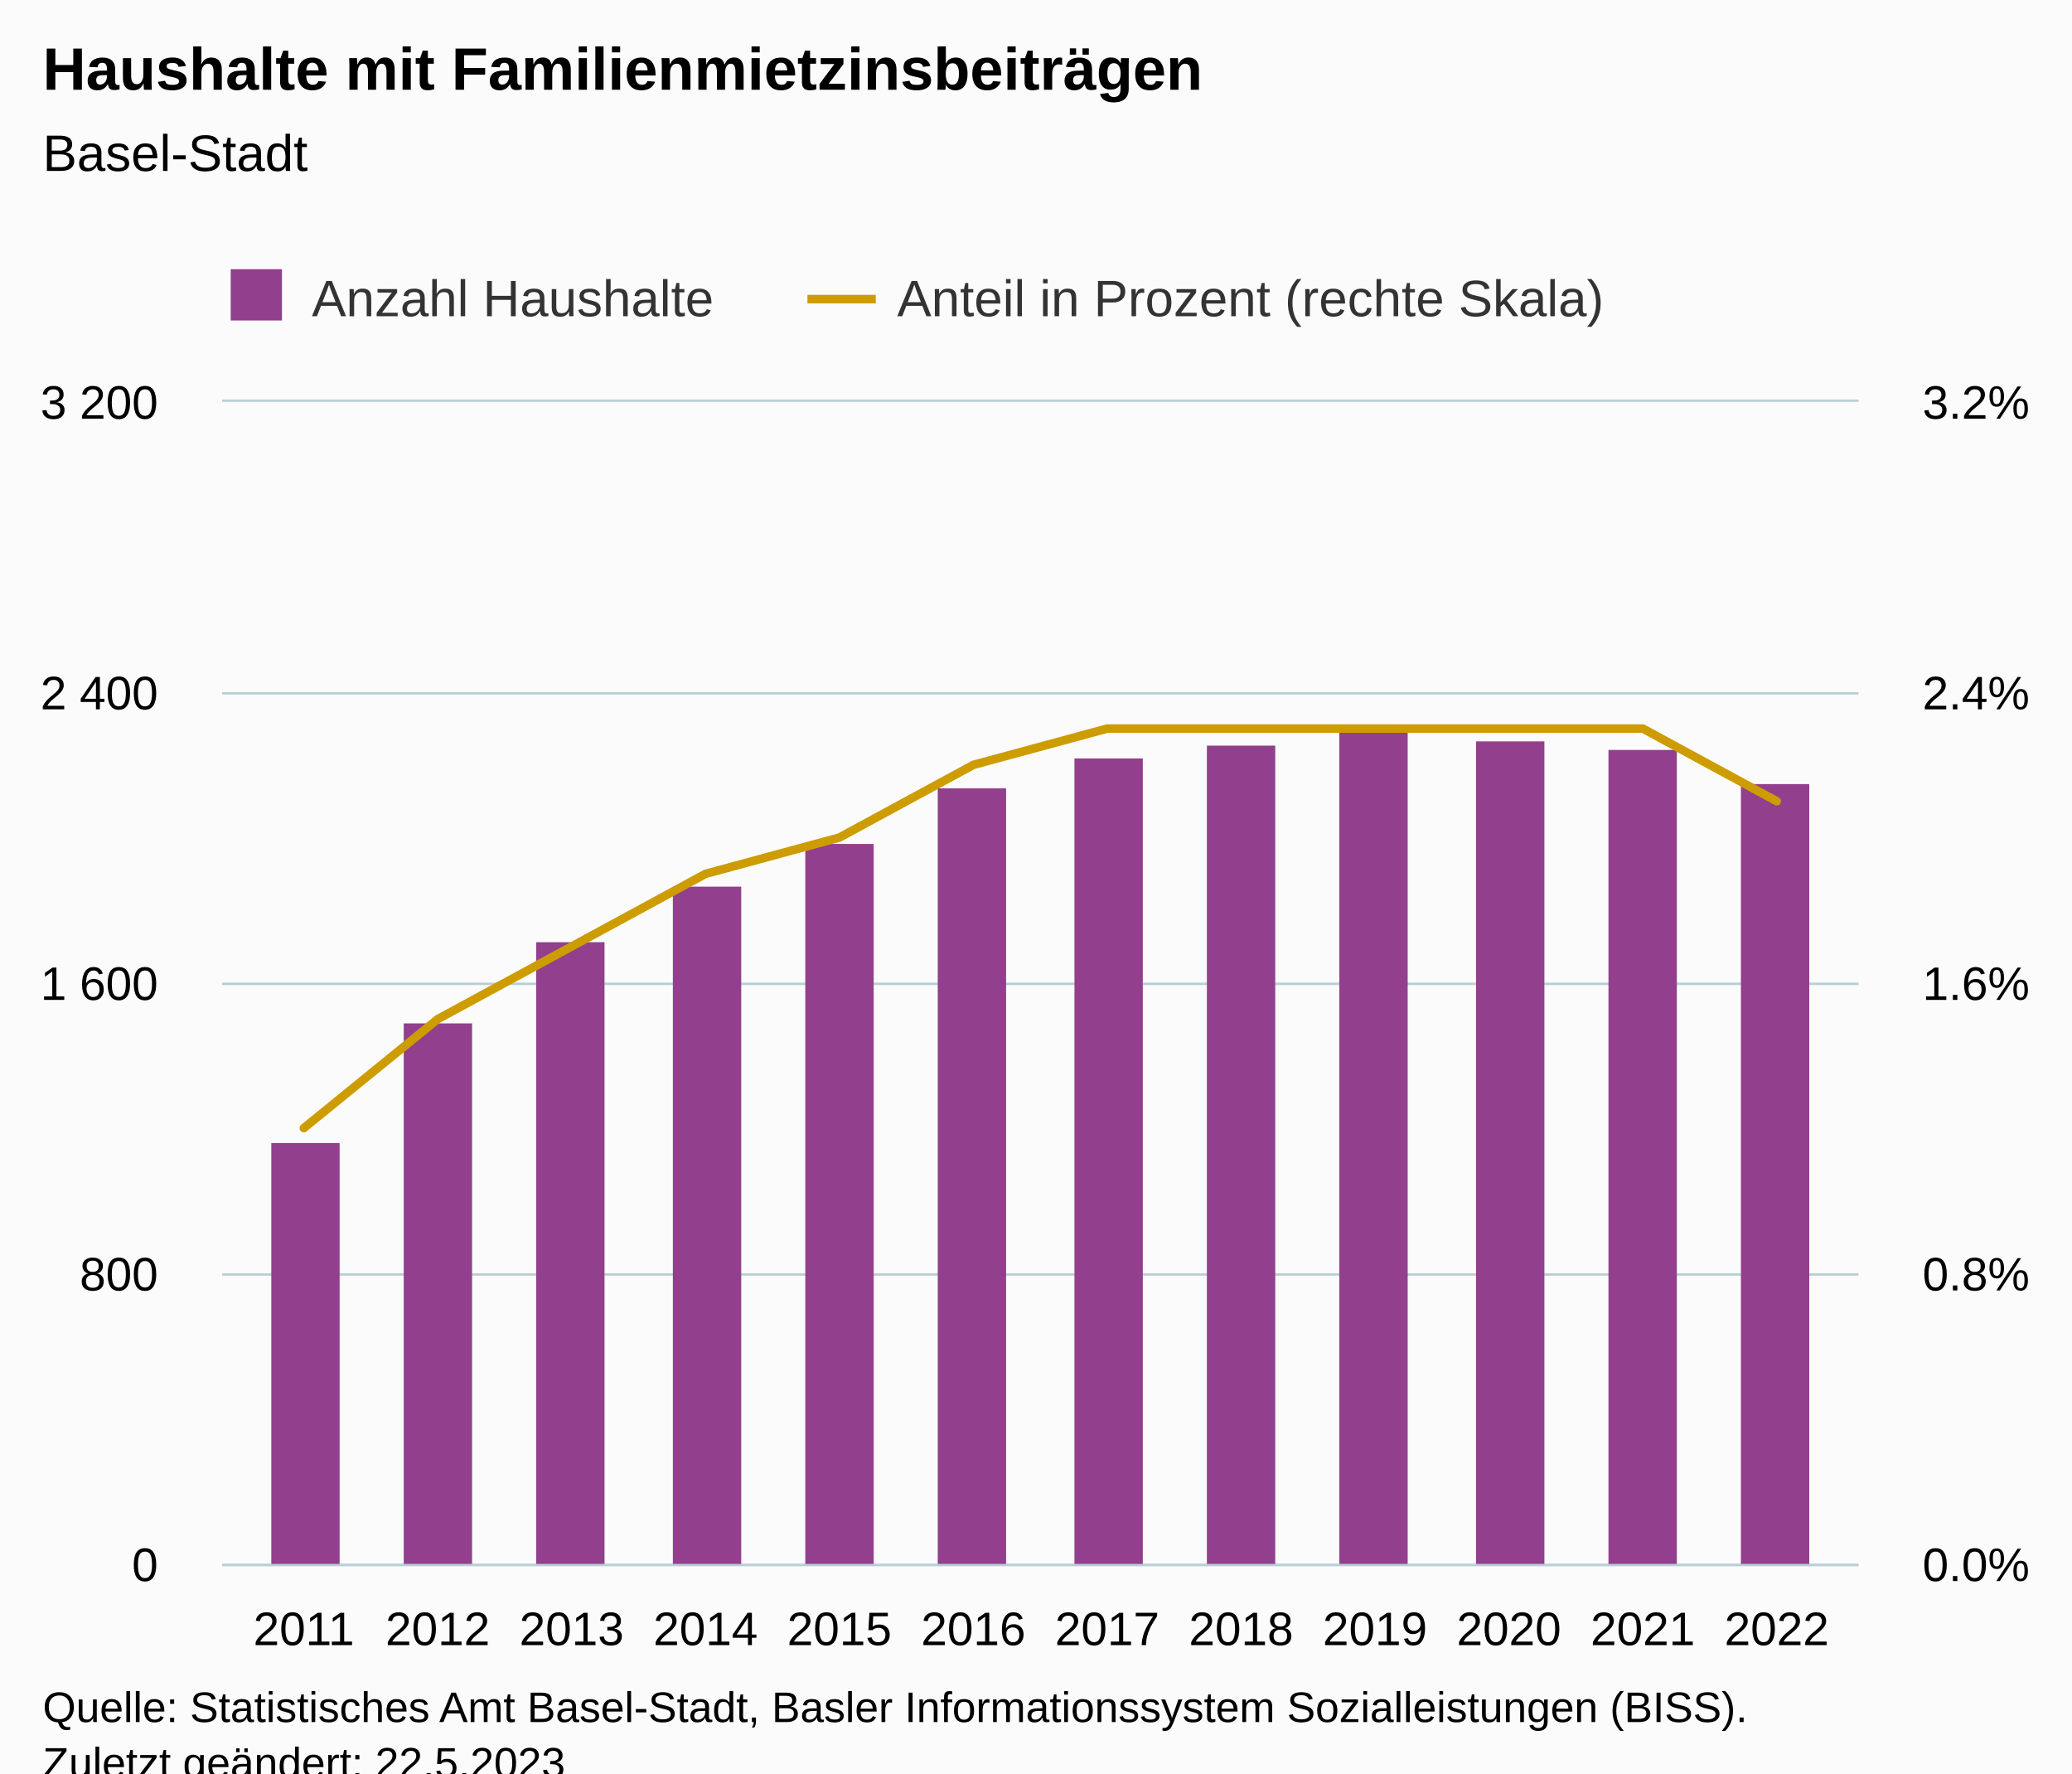
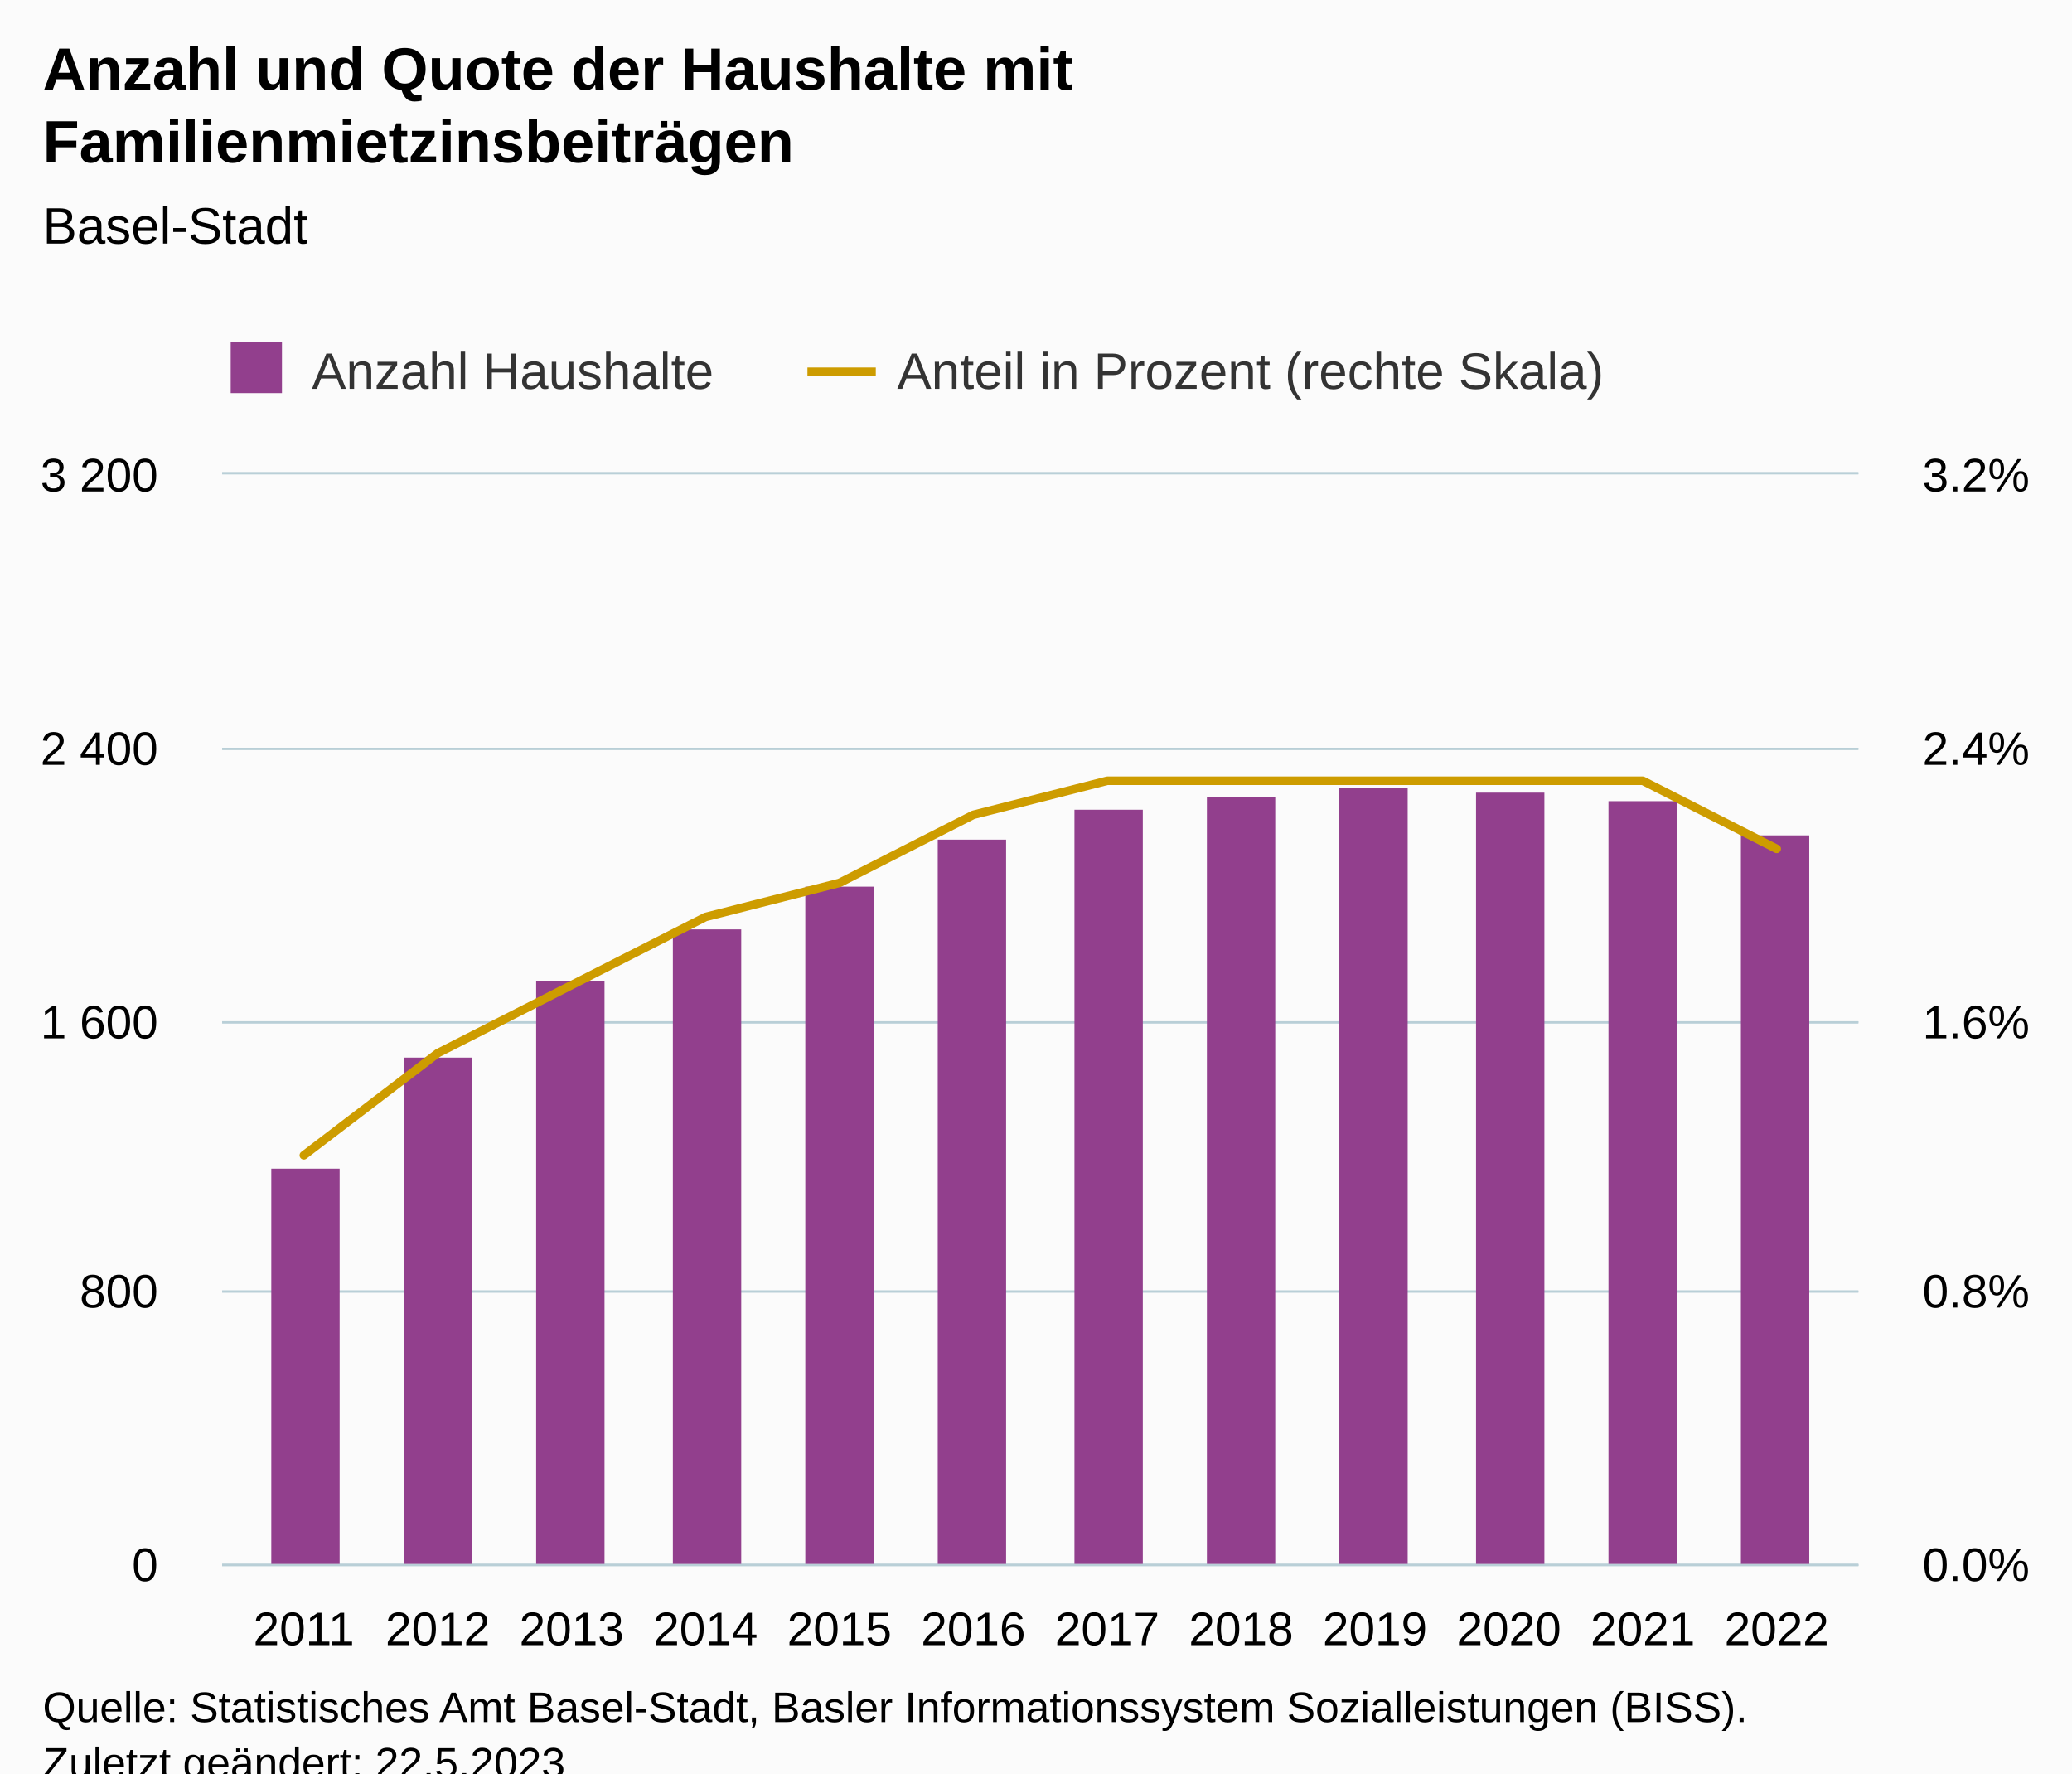
<svg xmlns="http://www.w3.org/2000/svg" version="1.1" class="highcharts-root" style="font-family:Arial;font-size:12px;" viewBox="0 0 485 415">
  <defs>
-     <clipPath id="highcharts-ri1blwo-33-">
-       <rect x="0" y="0" width="383" height="272" fill="none" />
+     <clipPath id="highcharts-hedmemq-33-">
+       <rect x="0" y="0" width="383" height="255" fill="none" />
    </clipPath>
-     <clipPath id="highcharts-ri1blwo-46-">
-       <rect x="0" y="0" width="383" height="272" fill="none" />
+     <clipPath id="highcharts-hedmemq-46-">
+       <rect x="0" y="0" width="383" height="255" fill="none" />
    </clipPath>
-     <clipPath id="highcharts-ri1blwo-59-">
-       <rect x="0" y="0" width="383" height="272" fill="none" />
+     <clipPath id="highcharts-hedmemq-59-">
+       <rect x="0" y="0" width="383" height="255" fill="none" />
    </clipPath>
-     <clipPath id="highcharts-ri1blwo-60-">
-       <rect x="52" y="94" width="383" height="272" fill="none" />
+     <clipPath id="highcharts-hedmemq-60-">
+       <rect x="52" y="111" width="383" height="255" fill="none" />
    </clipPath>
  </defs>
  <rect fill="#fbfbfb" class="highcharts-background" x="0" y="0" width="485" height="428" rx="0" ry="0" />
-   <rect fill="none" class="highcharts-plot-background" x="52" y="94" width="383" height="272" />
+   <rect fill="none" class="highcharts-plot-background" x="52" y="111" width="383" height="255" />
  <g class="highcharts-pane-group" data-z-index="0" />
  <g class="highcharts-grid highcharts-xaxis-grid" data-z-index="1">
-     <path fill="none" data-z-index="1" class="highcharts-grid-line" d="M 70.5 94 L 70.5 366" opacity="1" />
-     <path fill="none" data-z-index="1" class="highcharts-grid-line" d="M 101.5 94 L 101.5 366" opacity="1" />
-     <path fill="none" data-z-index="1" class="highcharts-grid-line" d="M 133.5 94 L 133.5 366" opacity="1" />
-     <path fill="none" data-z-index="1" class="highcharts-grid-line" d="M 164.5 94 L 164.5 366" opacity="1" />
-     <path fill="none" data-z-index="1" class="highcharts-grid-line" d="M 195.5 94 L 195.5 366" opacity="1" />
-     <path fill="none" data-z-index="1" class="highcharts-grid-line" d="M 227.5 94 L 227.5 366" opacity="1" />
-     <path fill="none" data-z-index="1" class="highcharts-grid-line" d="M 258.5 94 L 258.5 366" opacity="1" />
-     <path fill="none" data-z-index="1" class="highcharts-grid-line" d="M 290.5 94 L 290.5 366" opacity="1" />
-     <path fill="none" data-z-index="1" class="highcharts-grid-line" d="M 321.5 94 L 321.5 366" opacity="1" />
-     <path fill="none" data-z-index="1" class="highcharts-grid-line" d="M 352.5 94 L 352.5 366" opacity="1" />
-     <path fill="none" data-z-index="1" class="highcharts-grid-line" d="M 384.5 94 L 384.5 366" opacity="1" />
-     <path fill="none" data-z-index="1" class="highcharts-grid-line" d="M 415.5 94 L 415.5 366" opacity="1" />
+     <path fill="none" data-z-index="1" class="highcharts-grid-line" d="M 70.5 111 L 70.5 366" opacity="1" />
+     <path fill="none" data-z-index="1" class="highcharts-grid-line" d="M 101.5 111 L 101.5 366" opacity="1" />
+     <path fill="none" data-z-index="1" class="highcharts-grid-line" d="M 133.5 111 L 133.5 366" opacity="1" />
+     <path fill="none" data-z-index="1" class="highcharts-grid-line" d="M 164.5 111 L 164.5 366" opacity="1" />
+     <path fill="none" data-z-index="1" class="highcharts-grid-line" d="M 195.5 111 L 195.5 366" opacity="1" />
+     <path fill="none" data-z-index="1" class="highcharts-grid-line" d="M 227.5 111 L 227.5 366" opacity="1" />
+     <path fill="none" data-z-index="1" class="highcharts-grid-line" d="M 258.5 111 L 258.5 366" opacity="1" />
+     <path fill="none" data-z-index="1" class="highcharts-grid-line" d="M 290.5 111 L 290.5 366" opacity="1" />
+     <path fill="none" data-z-index="1" class="highcharts-grid-line" d="M 321.5 111 L 321.5 366" opacity="1" />
+     <path fill="none" data-z-index="1" class="highcharts-grid-line" d="M 352.5 111 L 352.5 366" opacity="1" />
+     <path fill="none" data-z-index="1" class="highcharts-grid-line" d="M 384.5 111 L 384.5 366" opacity="1" />
+     <path fill="none" data-z-index="1" class="highcharts-grid-line" d="M 415.5 111 L 415.5 366" opacity="1" />
  </g>
  <g class="highcharts-grid highcharts-yaxis-grid" data-z-index="1">
    <path fill="none" stroke="#B9CFD7" stroke-width="0.5" data-z-index="1" class="highcharts-grid-line" d="M 52 366.25 L 435 366.25" opacity="1" />
-     <path fill="none" stroke="#B9CFD7" stroke-width="0.5" data-z-index="1" class="highcharts-grid-line" d="M 52 298.25 L 435 298.25" opacity="1" />
-     <path fill="none" stroke="#B9CFD7" stroke-width="0.5" data-z-index="1" class="highcharts-grid-line" d="M 52 230.25 L 435 230.25" opacity="1" />
-     <path fill="none" stroke="#B9CFD7" stroke-width="0.5" data-z-index="1" class="highcharts-grid-line" d="M 52 162.25 L 435 162.25" opacity="1" />
-     <path fill="none" stroke="#B9CFD7" stroke-width="0.5" data-z-index="1" class="highcharts-grid-line" d="M 52 93.75 L 435 93.75" opacity="1" />
+     <path fill="none" stroke="#B9CFD7" stroke-width="0.5" data-z-index="1" class="highcharts-grid-line" d="M 52 302.25 L 435 302.25" opacity="1" />
+     <path fill="none" stroke="#B9CFD7" stroke-width="0.5" data-z-index="1" class="highcharts-grid-line" d="M 52 239.25 L 435 239.25" opacity="1" />
+     <path fill="none" stroke="#B9CFD7" stroke-width="0.5" data-z-index="1" class="highcharts-grid-line" d="M 52 175.25 L 435 175.25" opacity="1" />
+     <path fill="none" stroke="#B9CFD7" stroke-width="0.5" data-z-index="1" class="highcharts-grid-line" d="M 52 110.75 L 435 110.75" opacity="1" />
  </g>
  <g class="highcharts-grid highcharts-yaxis-grid" data-z-index="1">
    <path fill="none" stroke="#B9CFD7" stroke-width="0.5" data-z-index="1" class="highcharts-grid-line" d="M 52 366.25 L 435 366.25" opacity="1" />
-     <path fill="none" stroke="#B9CFD7" stroke-width="0.5" data-z-index="1" class="highcharts-grid-line" d="M 52 298.25 L 435 298.25" opacity="1" />
-     <path fill="none" stroke="#B9CFD7" stroke-width="0.5" data-z-index="1" class="highcharts-grid-line" d="M 52 230.25 L 435 230.25" opacity="1" />
-     <path fill="none" stroke="#B9CFD7" stroke-width="0.5" data-z-index="1" class="highcharts-grid-line" d="M 52 162.25 L 435 162.25" opacity="1" />
-     <path fill="none" stroke="#B9CFD7" stroke-width="0.5" data-z-index="1" class="highcharts-grid-line" d="M 52 93.75 L 435 93.75" opacity="1" />
+     <path fill="none" stroke="#B9CFD7" stroke-width="0.5" data-z-index="1" class="highcharts-grid-line" d="M 52 302.25 L 435 302.25" opacity="1" />
+     <path fill="none" stroke="#B9CFD7" stroke-width="0.5" data-z-index="1" class="highcharts-grid-line" d="M 52 239.25 L 435 239.25" opacity="1" />
+     <path fill="none" stroke="#B9CFD7" stroke-width="0.5" data-z-index="1" class="highcharts-grid-line" d="M 52 175.25 L 435 175.25" opacity="1" />
+     <path fill="none" stroke="#B9CFD7" stroke-width="0.5" data-z-index="1" class="highcharts-grid-line" d="M 52 110.75 L 435 110.75" opacity="1" />
  </g>
-   <rect fill="none" class="highcharts-plot-border" data-z-index="1" x="52" y="94" width="383" height="272" />
+   <rect fill="none" class="highcharts-plot-border" data-z-index="1" x="52" y="111" width="383" height="255" />
  <g class="highcharts-axis highcharts-xaxis" data-z-index="2">
    <path fill="none" class="highcharts-axis-line" stroke="#B9CFD7" stroke-width="0.5" data-z-index="7" d="M 52 366.25 L 435 366.25" />
  </g>
  <g class="highcharts-axis highcharts-yaxis" data-z-index="2">
-     <path fill="none" class="highcharts-axis-line" data-z-index="7" d="M 52 94 L 52 366" />
+     <path fill="none" class="highcharts-axis-line" data-z-index="7" d="M 52 111 L 52 366" />
  </g>
  <g class="highcharts-axis highcharts-yaxis" data-z-index="2">
-     <path fill="none" class="highcharts-axis-line" data-z-index="7" d="M 435 94 L 435 366" />
+     <path fill="none" class="highcharts-axis-line" data-z-index="7" d="M 435 111 L 435 366" />
  </g>
  <g class="highcharts-series-group" data-z-index="3">
-     <g class="highcharts-series highcharts-series-0 highcharts-column-series" data-z-index="0.1" opacity="1" transform="translate(52,94) scale(1 1)" clip-path="url(#highcharts-ri1blwo-46-)">
-       <rect x="11.5" y="173.5" width="16" height="99" fill="#923f8d" stroke="#ffffff" stroke-width="1e-7" opacity="1" class="highcharts-point" />
-       <rect x="42.5" y="145.5" width="16" height="127" fill="#923f8d" stroke="#ffffff" stroke-width="1e-7" opacity="1" class="highcharts-point" />
-       <rect x="73.5" y="126.5" width="16" height="146" fill="#923f8d" stroke="#ffffff" stroke-width="1e-7" opacity="1" class="highcharts-point" />
-       <rect x="105.5" y="113.5" width="16" height="159" fill="#923f8d" stroke="#ffffff" stroke-width="1e-7" opacity="1" class="highcharts-point" />
-       <rect x="136.5" y="103.5" width="16" height="169" fill="#923f8d" stroke="#ffffff" stroke-width="1e-7" opacity="1" class="highcharts-point" />
-       <rect x="167.5" y="90.5" width="16" height="182" fill="#923f8d" stroke="#ffffff" stroke-width="1e-7" opacity="1" class="highcharts-point" />
-       <rect x="199.5" y="83.5" width="16" height="189" fill="#923f8d" stroke="#ffffff" stroke-width="1e-7" opacity="1" class="highcharts-point" />
-       <rect x="230.5" y="80.5" width="16" height="192" fill="#923f8d" stroke="#ffffff" stroke-width="1e-7" opacity="1" class="highcharts-point" />
-       <rect x="261.5" y="77.5" width="16" height="195" fill="#923f8d" stroke="#ffffff" stroke-width="1e-7" opacity="1" class="highcharts-point" />
-       <rect x="293.5" y="79.5" width="16" height="193" fill="#923f8d" stroke="#ffffff" stroke-width="1e-7" opacity="1" class="highcharts-point" />
-       <rect x="324.5" y="81.5" width="16" height="191" fill="#923f8d" stroke="#ffffff" stroke-width="1e-7" opacity="1" class="highcharts-point" />
-       <rect x="355.5" y="89.5" width="16" height="183" fill="#923f8d" stroke="#ffffff" stroke-width="1e-7" opacity="1" class="highcharts-point" />
+     <g class="highcharts-series highcharts-series-0 highcharts-column-series" data-z-index="0.1" opacity="1" transform="translate(52,111) scale(1 1)" clip-path="url(#highcharts-hedmemq-46-)">
+       <rect x="11.5" y="162.5" width="16" height="93" fill="#923f8d" stroke="#ffffff" stroke-width="1e-7" opacity="1" class="highcharts-point" />
+       <rect x="42.5" y="136.5" width="16" height="119" fill="#923f8d" stroke="#ffffff" stroke-width="1e-7" opacity="1" class="highcharts-point" />
+       <rect x="73.5" y="118.5" width="16" height="137" fill="#923f8d" stroke="#ffffff" stroke-width="1e-7" opacity="1" class="highcharts-point" />
+       <rect x="105.5" y="106.5" width="16" height="149" fill="#923f8d" stroke="#ffffff" stroke-width="1e-7" opacity="1" class="highcharts-point" />
+       <rect x="136.5" y="96.5" width="16" height="159" fill="#923f8d" stroke="#ffffff" stroke-width="1e-7" opacity="1" class="highcharts-point" />
+       <rect x="167.5" y="85.5" width="16" height="170" fill="#923f8d" stroke="#ffffff" stroke-width="1e-7" opacity="1" class="highcharts-point" />
+       <rect x="199.5" y="78.5" width="16" height="177" fill="#923f8d" stroke="#ffffff" stroke-width="1e-7" opacity="1" class="highcharts-point" />
+       <rect x="230.5" y="75.5" width="16" height="180" fill="#923f8d" stroke="#ffffff" stroke-width="1e-7" opacity="1" class="highcharts-point" />
+       <rect x="261.5" y="73.5" width="16" height="182" fill="#923f8d" stroke="#ffffff" stroke-width="1e-7" opacity="1" class="highcharts-point" />
+       <rect x="293.5" y="74.5" width="16" height="181" fill="#923f8d" stroke="#ffffff" stroke-width="1e-7" opacity="1" class="highcharts-point" />
+       <rect x="324.5" y="76.5" width="16" height="179" fill="#923f8d" stroke="#ffffff" stroke-width="1e-7" opacity="1" class="highcharts-point" />
+       <rect x="355.5" y="84.5" width="16" height="171" fill="#923f8d" stroke="#ffffff" stroke-width="1e-7" opacity="1" class="highcharts-point" />
    </g>
-     <g class="highcharts-markers highcharts-series-0 highcharts-column-series" data-z-index="0.1" opacity="1" transform="translate(52,94) scale(1 1)" clip-path="none" />
-     <g class="highcharts-series highcharts-series-1 highcharts-line-series" data-z-index="0.1" opacity="1" transform="translate(52,94) scale(1 1)" clip-path="url(#highcharts-ri1blwo-59-)">
-       <path fill="none" d="M 19.119 170 L 50.461 144.5 L 81.803 127.5 L 113.145 110.5 L 144.487 102 L 175.829 85 L 207.171 76.5 L 238.513 76.5 L 269.855 76.5 L 301.197 76.5 L 332.539 76.5 L 363.881 93.5" class="highcharts-graph" data-z-index="1" stroke="#cd9c00" stroke-width="2" stroke-linejoin="round" stroke-linecap="round" />
+     <g class="highcharts-markers highcharts-series-0 highcharts-column-series" data-z-index="0.1" opacity="1" transform="translate(52,111) scale(1 1)" clip-path="none" />
+     <g class="highcharts-series highcharts-series-1 highcharts-line-series" data-z-index="0.1" opacity="1" transform="translate(52,111) scale(1 1)" clip-path="url(#highcharts-hedmemq-59-)">
+       <path fill="none" d="M 19.119 159.375 L 50.461 135.469 L 81.803 119.531 L 113.145 103.594 L 144.487 95.625 L 175.829 79.688 L 207.171 71.719 L 238.513 71.719 L 269.855 71.719 L 301.197 71.719 L 332.539 71.719 L 363.881 87.656" class="highcharts-graph" data-z-index="1" stroke="#cd9c00" stroke-width="2" stroke-linejoin="round" stroke-linecap="round" />
    </g>
-     <g class="highcharts-markers highcharts-series-1 highcharts-line-series" data-z-index="0.1" opacity="1" transform="translate(52,94) scale(1 1)" clip-path="none" />
+     <g class="highcharts-markers highcharts-series-1 highcharts-line-series" data-z-index="0.1" opacity="1" transform="translate(52,111) scale(1 1)" clip-path="none" />
  </g>
  <text x="10" text-anchor="start" class="highcharts-title" data-z-index="4" style="color:#000000;font-size:14px;font-weight:bold;fill:#000000;" y="21">
-     <tspan>Haushalte mit Familienmietzinsbeiträgen</tspan>
+     <tspan>Anzahl und Quote der Haushalte mit</tspan>
+     <tspan dy="17" x="10">Familienmietzinsbeiträgen</tspan>
  </text>
-   <text x="10" text-anchor="start" class="highcharts-subtitle" data-z-index="4" style="color:#000000;font-size:12px;font-weight:normal;fill:#000000;" y="40">
+   <text x="10" text-anchor="start" class="highcharts-subtitle" data-z-index="4" style="color:#000000;font-size:12px;font-weight:normal;fill:#000000;" y="57">
    <tspan>Basel-Stadt</tspan>
  </text>
  <text x="10" text-anchor="start" class="highcharts-caption" data-z-index="4" style="color:#666666;fill:#666666;" y="400" />
-   <g class="highcharts-legend" data-z-index="7" transform="translate(44,56)">
+   <g class="highcharts-legend" data-z-index="7" transform="translate(44,73)">
    <rect fill="none" class="highcharts-legend-box" rx="0" ry="0" x="0" y="0" width="340" height="26" visibility="visible" />
    <g data-z-index="1">
      <g>
        <g class="highcharts-legend-item highcharts-column-series highcharts-color-undefined highcharts-series-0" data-z-index="1" transform="translate(8,3)">
          <text x="21" style="color:#333333;cursor:pointer;font-size:12px;font-weight:normal;fill:#333333;" text-anchor="start" data-z-index="2" y="15">
            <tspan>Anzahl Haushalte</tspan>
          </text>
          <rect x="2" y="4" width="12" height="12" fill="#923f8d" class="highcharts-point" data-z-index="3" />
        </g>
        <g class="highcharts-legend-item highcharts-line-series highcharts-color-undefined highcharts-series-1" data-z-index="1" transform="translate(145,3)">
          <path fill="none" d="M 0 11 L 16 11" class="highcharts-graph" stroke="#cd9c00" stroke-width="2" />
          <text x="21" y="15" style="color:#333333;cursor:pointer;font-size:12px;font-weight:normal;fill:#333333;" text-anchor="start" data-z-index="2">
            <tspan>Anteil in Prozent (rechte Skala)</tspan>
          </text>
        </g>
      </g>
    </g>
  </g>
  <g class="highcharts-axis-labels highcharts-xaxis-labels" data-z-index="7">
    <text x="71.119" style="color:#000000;cursor:default;font-size:11px;fill:#000000;" text-anchor="middle" transform="translate(0,0)" y="385" opacity="1">2011</text>
    <text x="102.461" style="color:#000000;cursor:default;font-size:11px;fill:#000000;" text-anchor="middle" transform="translate(0,0)" y="385" opacity="1">2012</text>
    <text x="133.803" style="color:#000000;cursor:default;font-size:11px;fill:#000000;" text-anchor="middle" transform="translate(0,0)" y="385" opacity="1">2013</text>
    <text x="165.145" style="color:#000000;cursor:default;font-size:11px;fill:#000000;" text-anchor="middle" transform="translate(0,0)" y="385" opacity="1">2014</text>
    <text x="196.487" style="color:#000000;cursor:default;font-size:11px;fill:#000000;" text-anchor="middle" transform="translate(0,0)" y="385" opacity="1">2015</text>
    <text x="227.829" style="color:#000000;cursor:default;font-size:11px;fill:#000000;" text-anchor="middle" transform="translate(0,0)" y="385" opacity="1">2016</text>
    <text x="259.171" style="color:#000000;cursor:default;font-size:11px;fill:#000000;" text-anchor="middle" transform="translate(0,0)" y="385" opacity="1">2017</text>
    <text x="290.513" style="color:#000000;cursor:default;font-size:11px;fill:#000000;" text-anchor="middle" transform="translate(0,0)" y="385" opacity="1">2018</text>
    <text x="321.855" style="color:#000000;cursor:default;font-size:11px;fill:#000000;" text-anchor="middle" transform="translate(0,0)" y="385" opacity="1">2019</text>
    <text x="353.197" style="color:#000000;cursor:default;font-size:11px;fill:#000000;" text-anchor="middle" transform="translate(0,0)" y="385" opacity="1">2020</text>
    <text x="384.539" style="color:#000000;cursor:default;font-size:11px;fill:#000000;" text-anchor="middle" transform="translate(0,0)" y="385" opacity="1">2021</text>
    <text x="415.881" style="color:#000000;cursor:default;font-size:11px;fill:#000000;" text-anchor="middle" transform="translate(0,0)" y="385" opacity="1">2022</text>
  </g>
  <g class="highcharts-axis-labels highcharts-yaxis-labels" data-z-index="7">
    <text x="37" style="color:#000000;cursor:default;font-size:11px;fill:#000000;" text-anchor="end" transform="translate(0,0)" y="370" opacity="1">0</text>
-     <text x="37" style="color:#000000;cursor:default;font-size:11px;fill:#000000;" text-anchor="end" transform="translate(0,0)" y="302" opacity="1">800</text>
-     <text x="37" style="color:#000000;cursor:default;font-size:11px;fill:#000000;" text-anchor="end" transform="translate(0,0)" y="234" opacity="1">
+     <text x="37" style="color:#000000;cursor:default;font-size:11px;fill:#000000;" text-anchor="end" transform="translate(0,0)" y="306" opacity="1">800</text>
+     <text x="37" style="color:#000000;cursor:default;font-size:11px;fill:#000000;" text-anchor="end" transform="translate(0,0)" y="243" opacity="1">
      <tspan>1 600</tspan>
    </text>
-     <text x="37" style="color:#000000;cursor:default;font-size:11px;fill:#000000;" text-anchor="end" transform="translate(0,0)" y="166" opacity="1">
+     <text x="37" style="color:#000000;cursor:default;font-size:11px;fill:#000000;" text-anchor="end" transform="translate(0,0)" y="179" opacity="1">
      <tspan>2 400</tspan>
    </text>
-     <text x="37" style="color:#000000;cursor:default;font-size:11px;fill:#000000;" text-anchor="end" transform="translate(0,0)" y="98" opacity="1">
+     <text x="37" style="color:#000000;cursor:default;font-size:11px;fill:#000000;" text-anchor="end" transform="translate(0,0)" y="115" opacity="1">
      <tspan>3 200</tspan>
    </text>
  </g>
  <g class="highcharts-axis-labels highcharts-yaxis-labels" data-z-index="7">
    <text x="450" style="color:#000000;cursor:default;font-size:11px;fill:#000000;" text-anchor="start" transform="translate(0,0)" y="370" opacity="1">0.0%</text>
-     <text x="450" style="color:#000000;cursor:default;font-size:11px;fill:#000000;" text-anchor="start" transform="translate(0,0)" y="302" opacity="1">0.8%</text>
-     <text x="450" style="color:#000000;cursor:default;font-size:11px;fill:#000000;" text-anchor="start" transform="translate(0,0)" y="234" opacity="1">1.6%</text>
-     <text x="450" style="color:#000000;cursor:default;font-size:11px;fill:#000000;" text-anchor="start" transform="translate(0,0)" y="166" opacity="1">2.4%</text>
-     <text x="450" style="color:#000000;cursor:default;font-size:11px;fill:#000000;" text-anchor="start" transform="translate(0,0)" y="98" opacity="1">3.2%</text>
+     <text x="450" style="color:#000000;cursor:default;font-size:11px;fill:#000000;" text-anchor="start" transform="translate(0,0)" y="306" opacity="1">0.8%</text>
+     <text x="450" style="color:#000000;cursor:default;font-size:11px;fill:#000000;" text-anchor="start" transform="translate(0,0)" y="243" opacity="1">1.6%</text>
+     <text x="450" style="color:#000000;cursor:default;font-size:11px;fill:#000000;" text-anchor="start" transform="translate(0,0)" y="179" opacity="1">2.4%</text>
+     <text x="450" style="color:#000000;cursor:default;font-size:11px;fill:#000000;" text-anchor="start" transform="translate(0,0)" y="115" opacity="1">3.2%</text>
  </g>
  <text x="10" class="highcharts-credits" text-anchor="start" data-z-index="8" style="cursor:default;color:#000000;font-size:10px;fill:#000000;" y="403">
    <tspan>Quelle: Statistisches Amt Basel-Stadt, Basler Informationssystem Sozialleistungen (BISS).</tspan>
    <tspan x="10" dy="13">Zuletzt geändert: 22.5.2023</tspan>
  </text>
-   <g class="highcharts-control-points" data-z-index="99" clip-path="url(#highcharts-ri1blwo-60-)" />
+   <g class="highcharts-control-points" data-z-index="99" clip-path="url(#highcharts-hedmemq-60-)" />
</svg>
